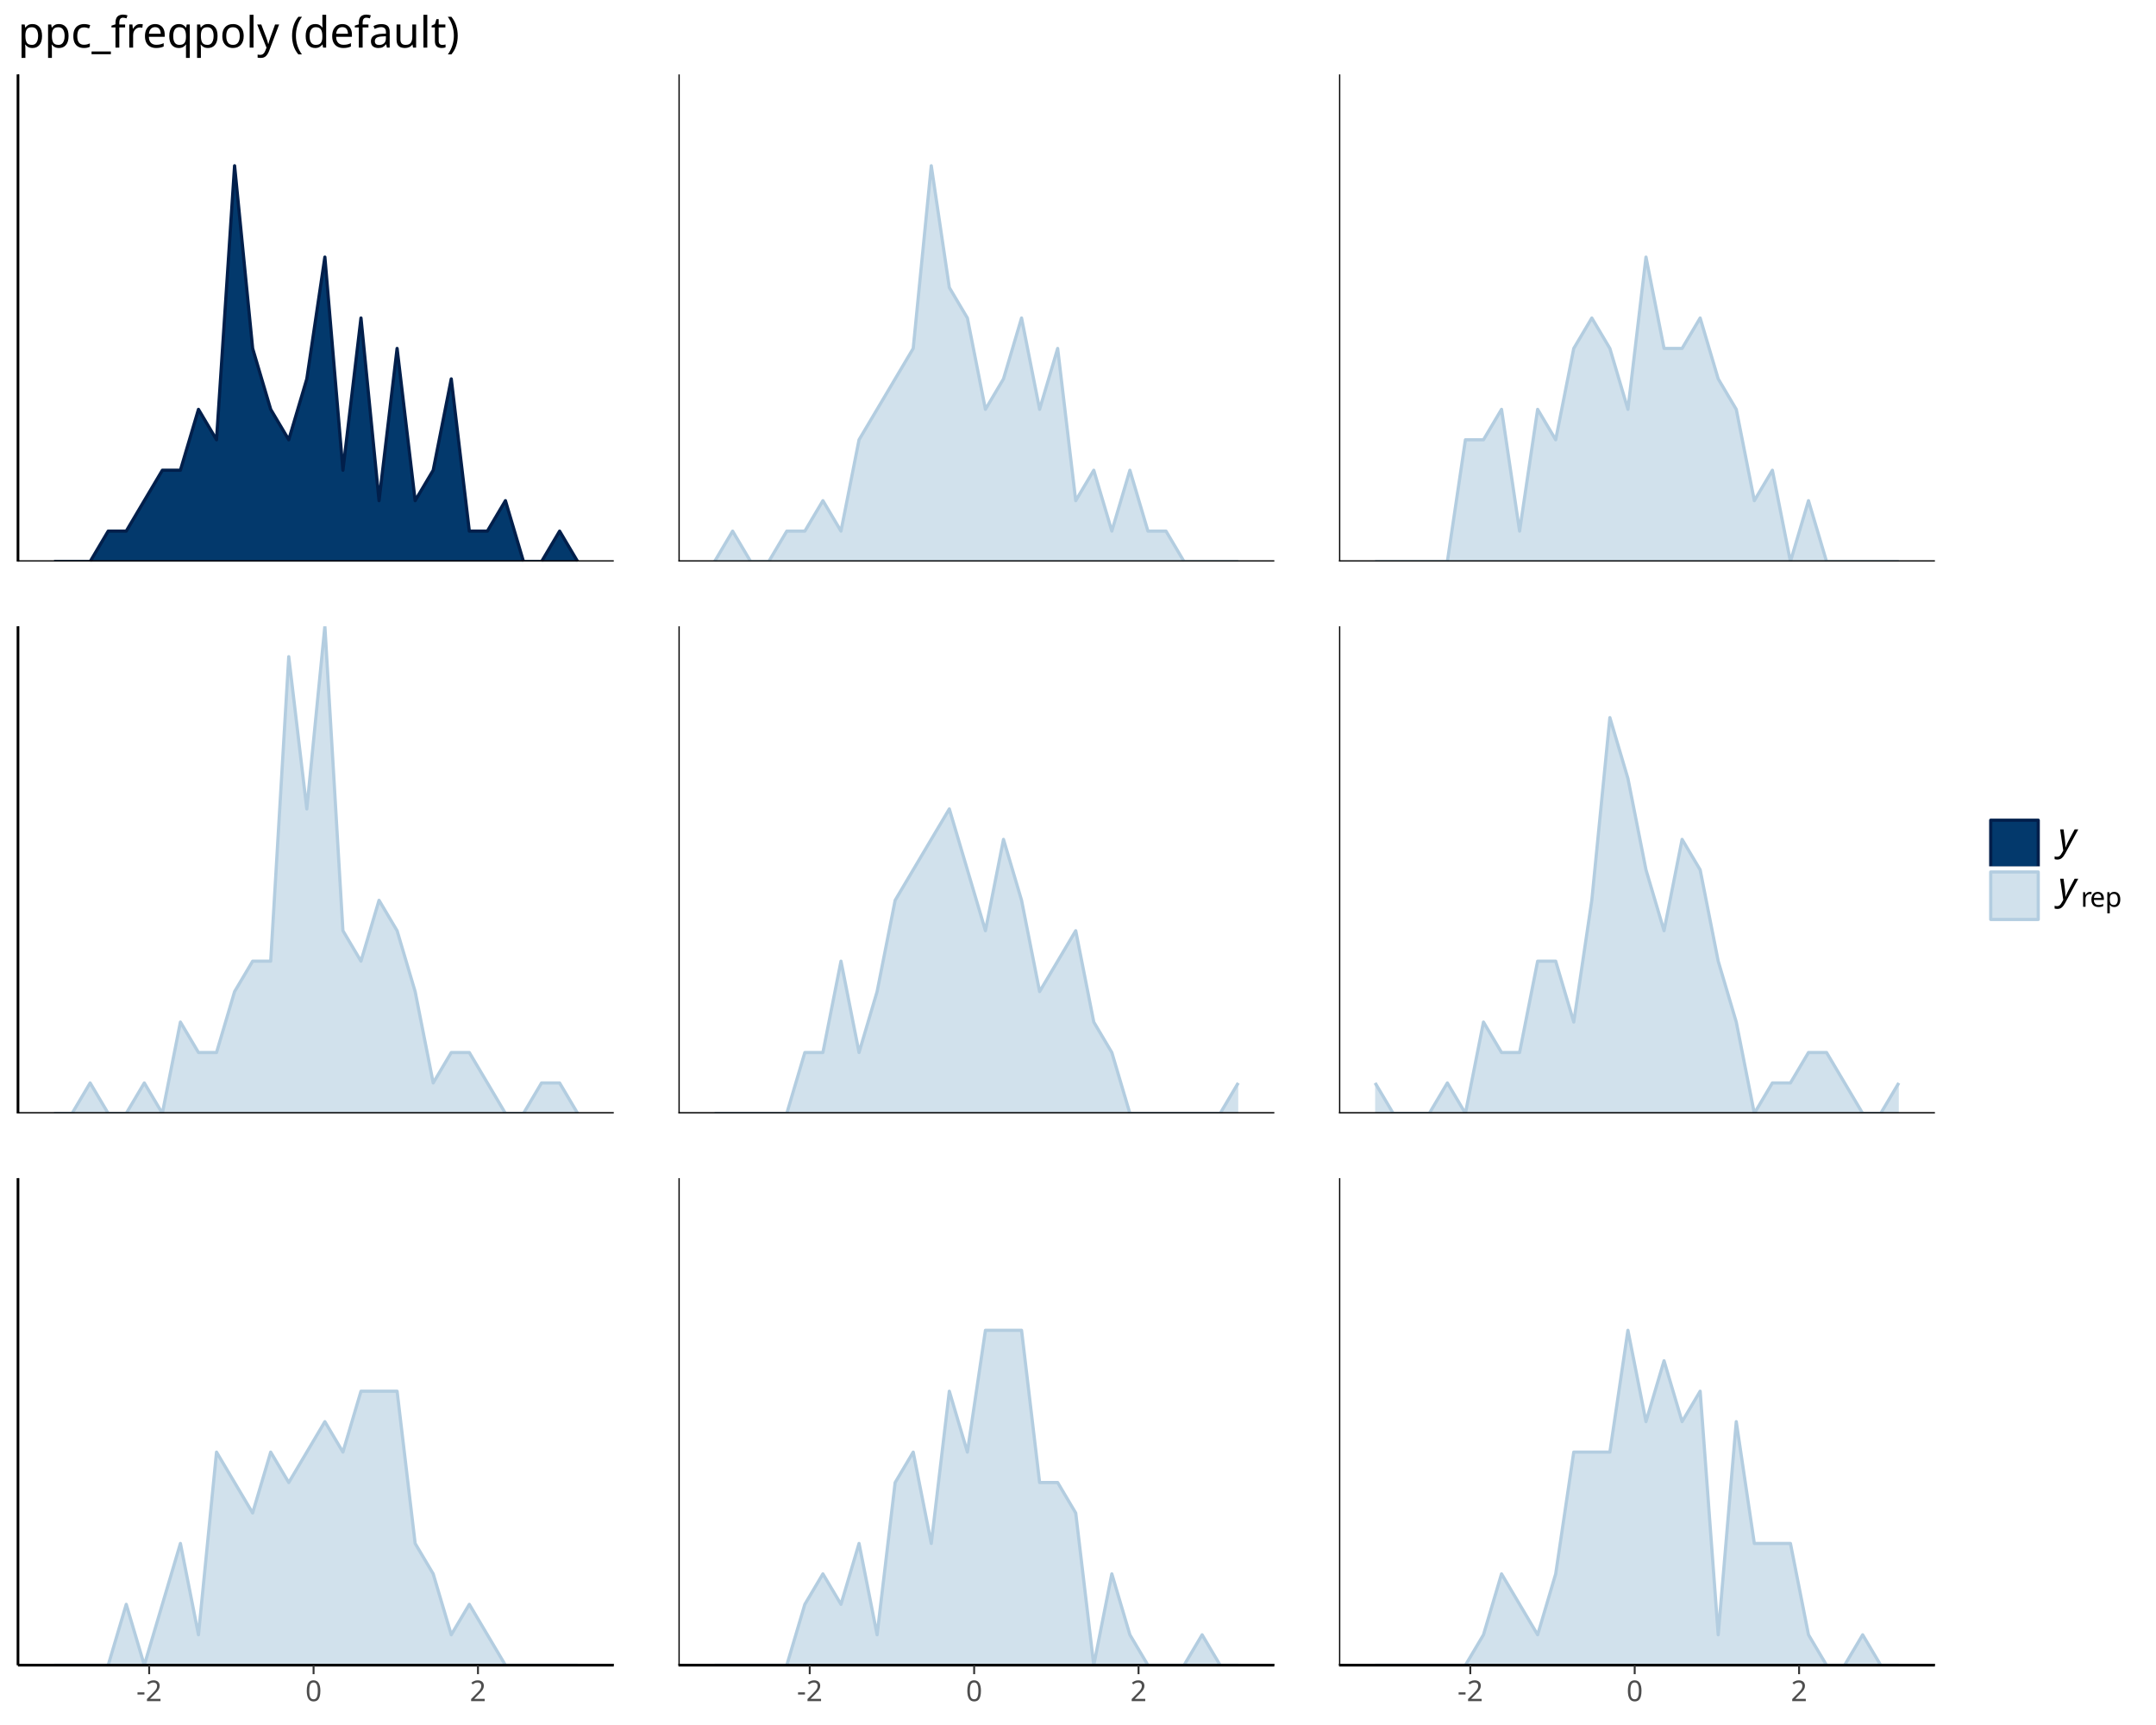
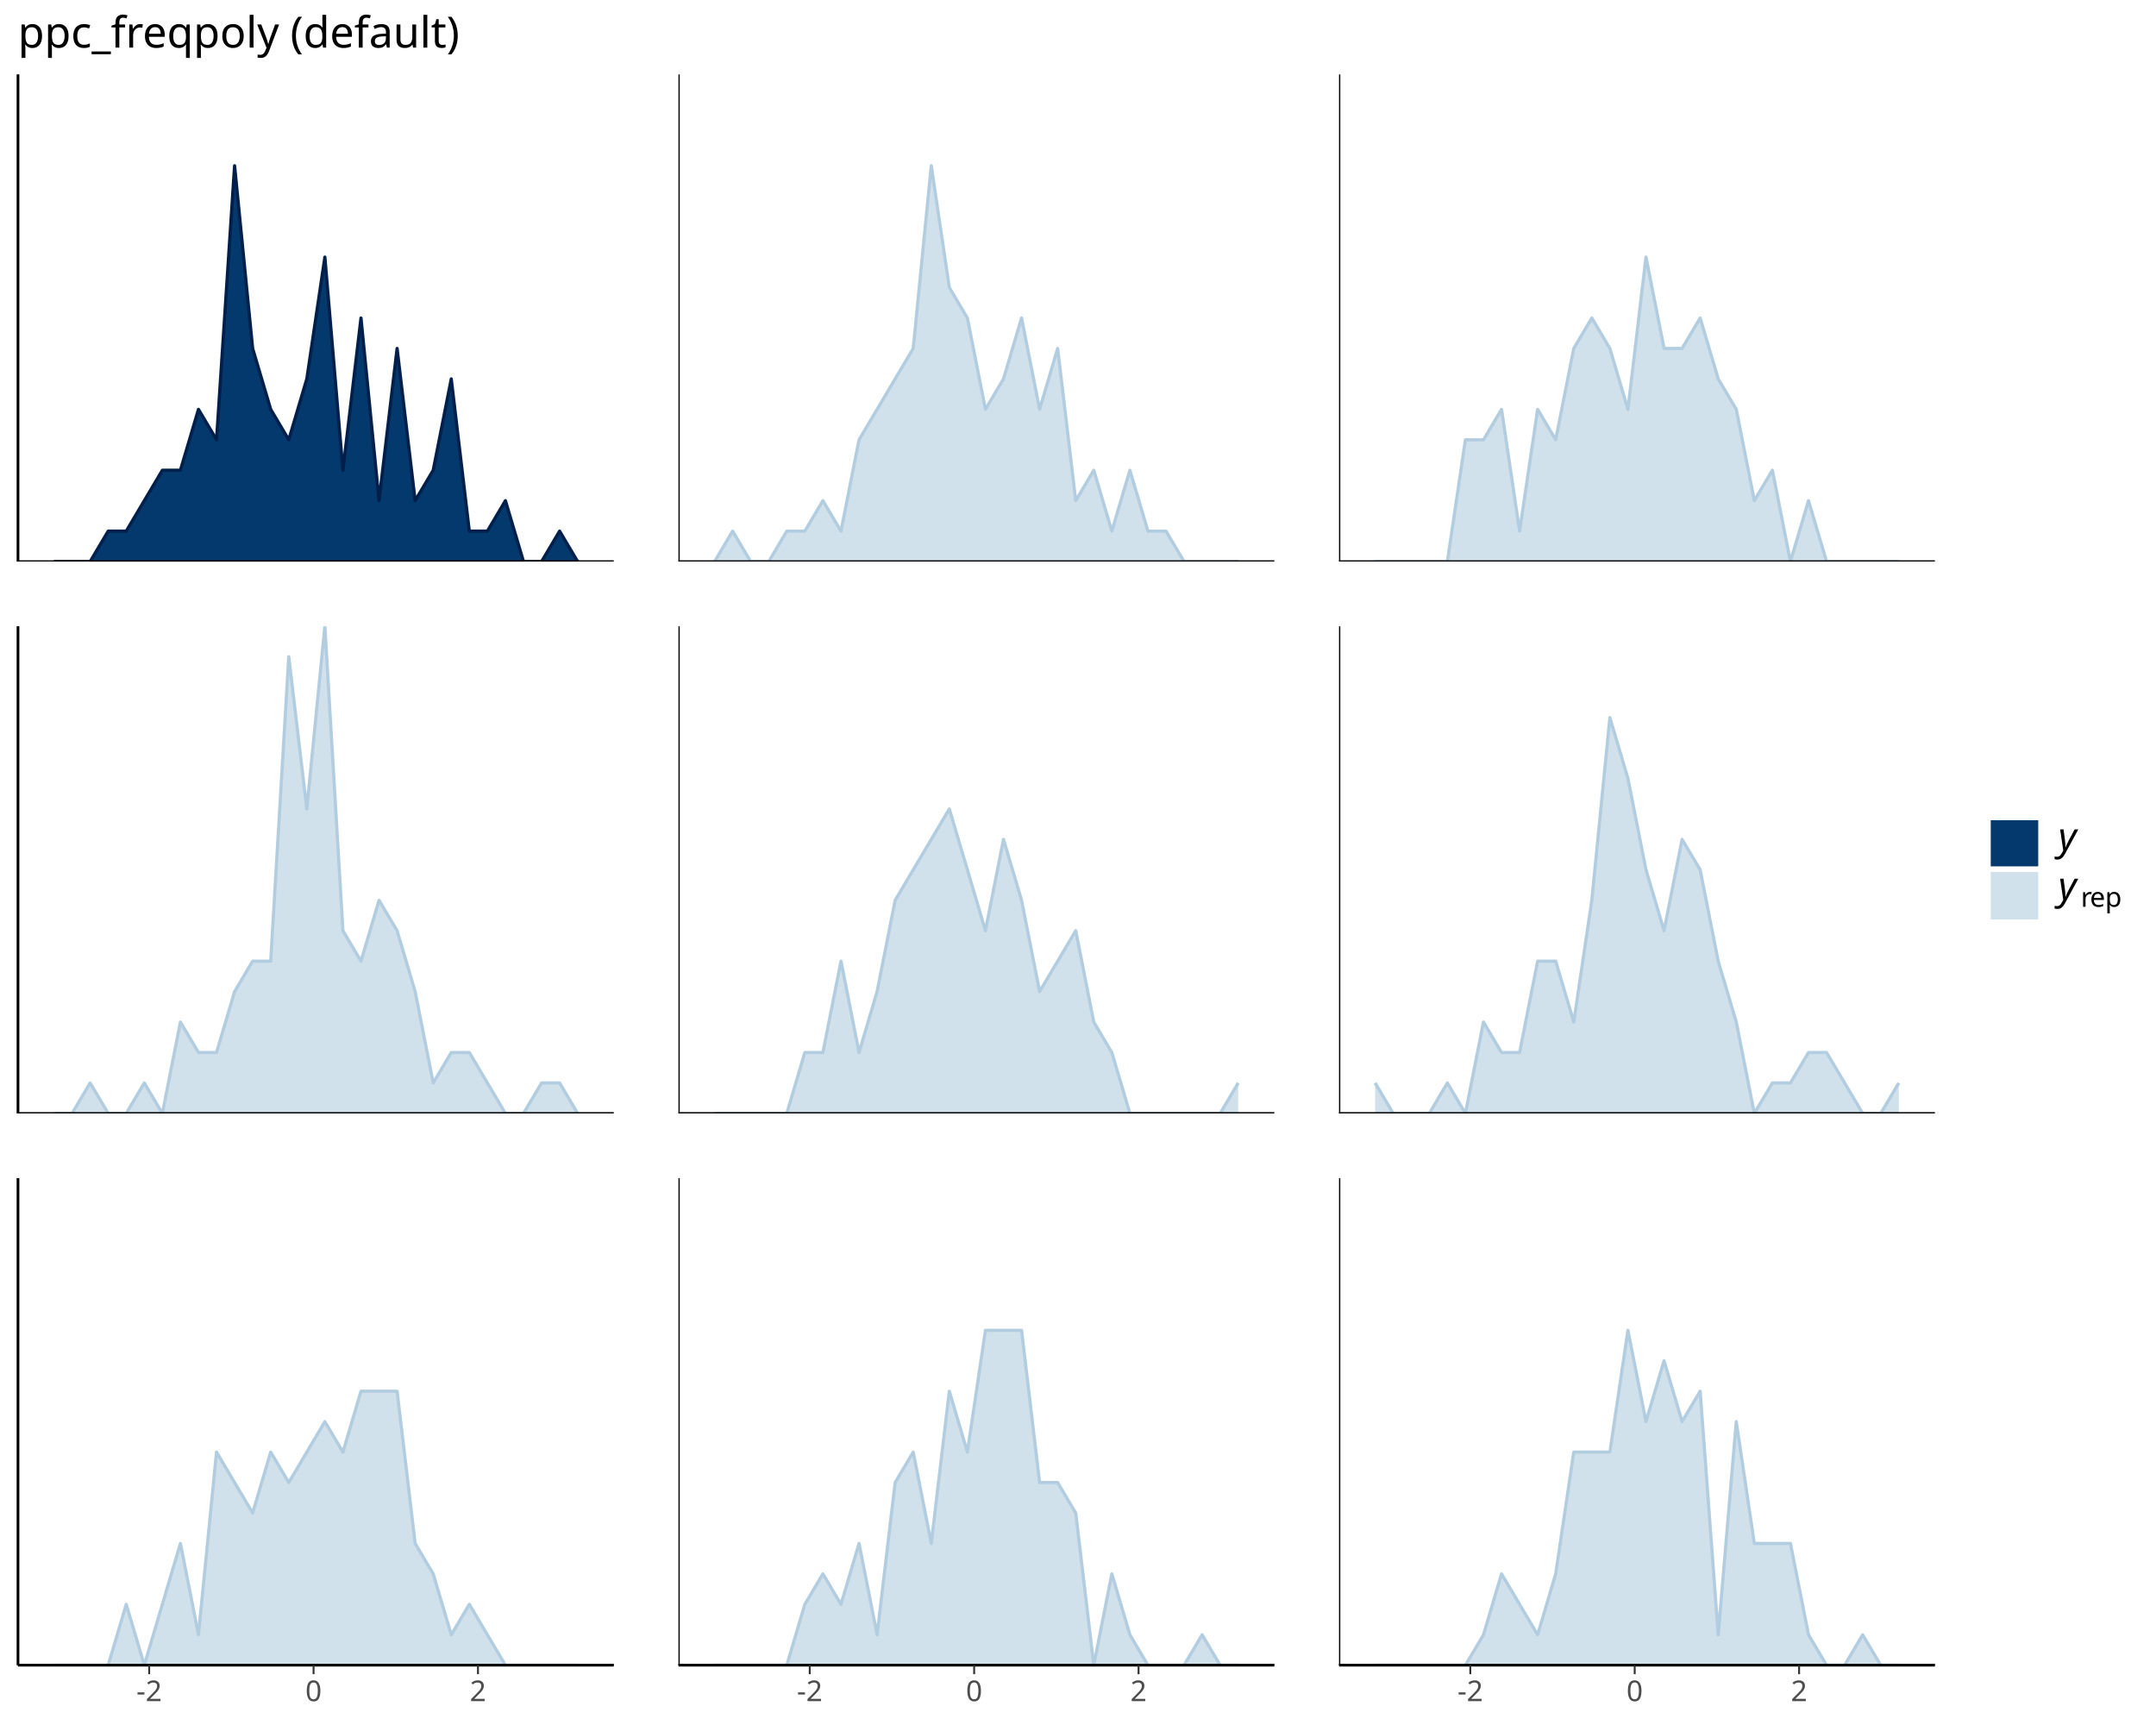
<svg xmlns="http://www.w3.org/2000/svg" class="svglite" data-engine-version="2.0" width="720.00pt" height="576.00pt" viewBox="0 0 720.00 576.00">
  <defs>
    <style type="text/css">
    .svglite line, .svglite polyline, .svglite polygon, .svglite path, .svglite rect, .svglite circle {
      fill: none;
      stroke: #000000;
      stroke-linecap: round;
      stroke-linejoin: round;
      stroke-miterlimit: 10.00;
    }
  </style>
  </defs>
  <rect width="100%" height="100%" style="stroke: none; fill: #FFFFFF;" />
  <defs>
    <clipPath id="cpMC4wMHw3MjAuMDB8MC4wMHw1NzYuMDA=">
      <rect x="0.00" y="0.00" width="720.00" height="576.00" />
    </clipPath>
  </defs>
  <g clip-path="url(#cpMC4wMHw3MjAuMDB8MC4wMHw1NzYuMDA=)">
</g>
  <defs>
    <clipPath id="cpNS45OHwyMDQuOTd8MjQuODV8MTg3LjUy">
      <rect x="5.98" y="24.85" width="199.00" height="162.66" />
    </clipPath>
  </defs>
  <g clip-path="url(#cpNS45OHwyMDQuOTd8MjQuODV8MTg3LjUy)">
    <polygon points="18.04,187.52 24.07,187.52 30.10,187.52 36.13,177.35 42.16,177.35 48.19,167.18 54.22,157.02 60.25,157.02 66.28,136.69 72.31,146.85 78.34,55.35 84.37,116.35 90.40,136.69 96.43,146.85 102.46,126.52 108.49,85.85 114.52,157.02 120.55,106.19 126.58,167.18 132.61,116.35 138.64,167.18 144.67,157.02 150.70,126.52 156.73,177.35 162.76,177.35 168.79,167.18 174.82,187.52 180.85,187.52 186.88,177.35 192.91,187.52 192.91,187.52 186.88,187.52 180.85,187.52 174.82,187.52 168.79,187.52 162.76,187.52 156.73,187.52 150.70,187.52 144.67,187.52 138.64,187.52 132.61,187.52 126.58,187.52 120.55,187.52 114.52,187.52 108.49,187.52 102.46,187.52 96.43,187.52 90.40,187.52 84.37,187.52 78.34,187.52 72.31,187.52 66.28,187.52 60.25,187.52 54.22,187.52 48.19,187.52 42.16,187.52 36.13,187.52 30.10,187.52 24.07,187.52 18.04,187.52 " style="stroke-width: 0.00; stroke: none; stroke-linecap: butt; fill: #03396C;" />
    <polyline points="18.04,187.52 24.07,187.52 30.10,187.52 36.13,177.35 42.16,177.35 48.19,167.18 54.22,157.02 60.25,157.02 66.28,136.69 72.31,146.85 78.34,55.35 84.37,116.35 90.40,136.69 96.43,146.85 102.46,126.52 108.49,85.85 114.52,157.02 120.55,106.19 126.58,167.18 132.61,116.35 138.64,167.18 144.67,157.02 150.70,126.52 156.73,177.35 162.76,177.35 168.79,167.18 174.82,187.52 180.85,187.52 186.88,177.35 192.91,187.52 " style="stroke-width: 1.07; stroke: #011F4B; stroke-linecap: butt;" />
    <line x1="5.98" y1="187.52" x2="204.97" y2="187.52" style="stroke-width: 0.85; stroke-linecap: butt;" />
    <line x1="5.98" y1="187.52" x2="5.98" y2="24.85" style="stroke-width: 0.85; stroke-linecap: butt;" />
  </g>
  <g clip-path="url(#cpMC4wMHw3MjAuMDB8MC4wMHw1NzYuMDA=)">
</g>
  <defs>
    <clipPath id="cpNS45OHwyMDQuOTd8MjA5LjEyfDM3MS43OA==">
      <rect x="5.98" y="209.12" width="199.00" height="162.66" />
    </clipPath>
  </defs>
  <g clip-path="url(#cpNS45OHwyMDQuOTd8MjA5LjEyfDM3MS43OA==)">
    <polygon points="18.04,371.78 24.07,371.78 30.10,361.61 36.13,371.78 42.16,371.78 48.19,361.61 54.22,371.78 60.25,341.28 66.28,351.45 72.31,351.45 78.34,331.11 84.37,320.95 90.40,320.95 96.43,219.28 102.46,270.12 108.49,209.12 114.52,310.78 120.55,320.95 126.58,300.62 132.61,310.78 138.64,331.11 144.67,361.61 150.70,351.45 156.73,351.45 162.76,361.61 168.79,371.78 174.82,371.78 180.85,361.61 186.88,361.61 192.91,371.78 192.91,371.78 186.88,371.78 180.85,371.78 174.82,371.78 168.79,371.78 162.76,371.78 156.73,371.78 150.70,371.78 144.67,371.78 138.64,371.78 132.61,371.78 126.58,371.78 120.55,371.78 114.52,371.78 108.49,371.78 102.46,371.78 96.43,371.78 90.40,371.78 84.37,371.78 78.34,371.78 72.31,371.78 66.28,371.78 60.25,371.78 54.22,371.78 48.19,371.78 42.16,371.78 36.13,371.78 30.10,371.78 24.07,371.78 18.04,371.78 " style="stroke-width: 0.00; stroke: none; stroke-linecap: butt; fill: #D1E1EC;" />
    <polyline points="18.04,371.78 24.07,371.78 30.10,361.61 36.13,371.78 42.16,371.78 48.19,361.61 54.22,371.78 60.25,341.28 66.28,351.45 72.31,351.45 78.34,331.11 84.37,320.95 90.40,320.95 96.43,219.28 102.46,270.12 108.49,209.12 114.52,310.78 120.55,320.95 126.58,300.62 132.61,310.78 138.64,331.11 144.67,361.61 150.70,351.45 156.73,351.45 162.76,361.61 168.79,371.78 174.82,371.78 180.85,361.61 186.88,361.61 192.91,371.78 " style="stroke-width: 1.07; stroke: #B3CDE0; stroke-linecap: butt;" />
    <line x1="5.98" y1="371.78" x2="204.97" y2="371.78" style="stroke-width: 0.85; stroke-linecap: butt;" />
    <line x1="5.98" y1="371.78" x2="5.98" y2="209.12" style="stroke-width: 0.85; stroke-linecap: butt;" />
  </g>
  <g clip-path="url(#cpMC4wMHw3MjAuMDB8MC4wMHw1NzYuMDA=)">
</g>
  <defs>
    <clipPath id="cpNS45OHwyMDQuOTd8MzkzLjM4fDU1Ni4wNA==">
      <rect x="5.98" y="393.38" width="199.00" height="162.66" />
    </clipPath>
  </defs>
  <g clip-path="url(#cpNS45OHwyMDQuOTd8MzkzLjM4fDU1Ni4wNA==)">
    <polygon points="18.04,556.04 24.07,556.04 30.10,556.04 36.13,556.04 42.16,535.71 48.19,556.04 54.22,535.71 60.25,515.38 66.28,545.88 72.31,484.88 78.34,495.04 84.37,505.21 90.40,484.88 96.43,495.04 102.46,484.88 108.49,474.71 114.52,484.88 120.55,464.55 126.58,464.55 132.61,464.55 138.64,515.38 144.67,525.54 150.70,545.88 156.73,535.71 162.76,545.88 168.79,556.04 174.82,556.04 180.85,556.04 186.88,556.04 192.91,556.04 192.91,556.04 186.88,556.04 180.85,556.04 174.82,556.04 168.79,556.04 162.76,556.04 156.73,556.04 150.70,556.04 144.67,556.04 138.64,556.04 132.61,556.04 126.58,556.04 120.55,556.04 114.52,556.04 108.49,556.04 102.46,556.04 96.43,556.04 90.40,556.04 84.37,556.04 78.34,556.04 72.31,556.04 66.28,556.04 60.25,556.04 54.22,556.04 48.19,556.04 42.16,556.04 36.13,556.04 30.10,556.04 24.07,556.04 18.04,556.04 " style="stroke-width: 0.00; stroke: none; stroke-linecap: butt; fill: #D1E1EC;" />
    <polyline points="18.04,556.04 24.07,556.04 30.10,556.04 36.13,556.04 42.16,535.71 48.19,556.04 54.22,535.71 60.25,515.38 66.28,545.88 72.31,484.88 78.34,495.04 84.37,505.21 90.40,484.88 96.43,495.04 102.46,484.88 108.49,474.71 114.52,484.88 120.55,464.55 126.58,464.55 132.61,464.55 138.64,515.38 144.67,525.54 150.70,545.88 156.73,535.71 162.76,545.88 168.79,556.04 174.82,556.04 180.85,556.04 186.88,556.04 192.91,556.04 " style="stroke-width: 1.07; stroke: #B3CDE0; stroke-linecap: butt;" />
    <line x1="5.98" y1="556.04" x2="204.97" y2="556.04" style="stroke-width: 0.85; stroke-linecap: butt;" />
    <line x1="5.98" y1="556.04" x2="5.98" y2="393.38" style="stroke-width: 0.85; stroke-linecap: butt;" />
  </g>
  <g clip-path="url(#cpMC4wMHw3MjAuMDB8MC4wMHw1NzYuMDA=)">
</g>
  <defs>
    <clipPath id="cpMjI2LjU3fDQyNS41N3wyNC44NXwxODcuNTI=">
      <rect x="226.57" y="24.85" width="199.00" height="162.66" />
    </clipPath>
  </defs>
  <g clip-path="url(#cpMjI2LjU3fDQyNS41N3wyNC44NXwxODcuNTI=)">
    <polygon points="238.63,187.52 244.66,177.35 250.69,187.52 256.72,187.52 262.75,177.35 268.78,177.35 274.81,167.18 280.85,177.35 286.88,146.85 292.91,136.69 298.94,126.52 304.97,116.35 311.00,55.35 317.03,96.02 323.06,106.19 329.09,136.69 335.12,126.52 341.15,106.19 347.18,136.69 353.21,116.35 359.24,167.18 365.27,157.02 371.30,177.35 377.33,157.02 383.36,177.35 389.39,177.35 395.42,187.52 401.45,187.52 407.48,187.52 413.51,187.52 413.51,187.52 407.48,187.52 401.45,187.52 395.42,187.52 389.39,187.52 383.36,187.52 377.33,187.52 371.30,187.52 365.27,187.52 359.24,187.52 353.21,187.52 347.18,187.52 341.15,187.52 335.12,187.52 329.09,187.52 323.06,187.52 317.03,187.52 311.00,187.52 304.97,187.52 298.94,187.52 292.91,187.52 286.88,187.52 280.85,187.52 274.81,187.52 268.78,187.52 262.75,187.52 256.72,187.52 250.69,187.52 244.66,187.52 238.63,187.52 " style="stroke-width: 0.00; stroke: none; stroke-linecap: butt; fill: #D1E1EC;" />
    <polyline points="238.63,187.52 244.66,177.35 250.69,187.52 256.72,187.52 262.75,177.35 268.78,177.35 274.81,167.18 280.85,177.35 286.88,146.85 292.91,136.69 298.94,126.52 304.97,116.35 311.00,55.35 317.03,96.02 323.06,106.19 329.09,136.69 335.12,126.52 341.15,106.19 347.18,136.69 353.21,116.35 359.24,167.18 365.27,157.02 371.30,177.35 377.33,157.02 383.36,177.35 389.39,177.35 395.42,187.52 401.45,187.52 407.48,187.52 413.51,187.52 " style="stroke-width: 1.07; stroke: #B3CDE0; stroke-linecap: butt;" />
    <line x1="226.57" y1="187.52" x2="425.57" y2="187.52" style="stroke-width: 0.85; stroke-linecap: butt;" />
    <line x1="226.57" y1="187.52" x2="226.57" y2="24.85" style="stroke-width: 0.85; stroke-linecap: butt;" />
  </g>
  <g clip-path="url(#cpMC4wMHw3MjAuMDB8MC4wMHw1NzYuMDA=)">
</g>
  <defs>
    <clipPath id="cpMjI2LjU3fDQyNS41N3wyMDkuMTJ8MzcxLjc4">
      <rect x="226.57" y="209.12" width="199.00" height="162.66" />
    </clipPath>
  </defs>
  <g clip-path="url(#cpMjI2LjU3fDQyNS41N3wyMDkuMTJ8MzcxLjc4)">
    <polygon points="238.63,371.78 244.66,371.78 250.69,371.78 256.72,371.78 262.75,371.78 268.78,351.45 274.81,351.45 280.85,320.95 286.88,351.45 292.91,331.11 298.94,300.62 304.97,290.45 311.00,280.28 317.03,270.12 323.06,290.45 329.09,310.78 335.12,280.28 341.15,300.62 347.18,331.11 353.21,320.95 359.24,310.78 365.27,341.28 371.30,351.45 377.33,371.78 383.36,371.78 389.39,371.78 395.42,371.78 401.45,371.78 407.48,371.78 413.51,361.61 413.51,371.78 407.48,371.78 401.45,371.78 395.42,371.78 389.39,371.78 383.36,371.78 377.33,371.78 371.30,371.78 365.27,371.78 359.24,371.78 353.21,371.78 347.18,371.78 341.15,371.78 335.12,371.78 329.09,371.78 323.06,371.78 317.03,371.78 311.00,371.78 304.97,371.78 298.94,371.78 292.91,371.78 286.88,371.78 280.85,371.78 274.81,371.78 268.78,371.78 262.75,371.78 256.72,371.78 250.69,371.78 244.66,371.78 238.63,371.78 " style="stroke-width: 0.00; stroke: none; stroke-linecap: butt; fill: #D1E1EC;" />
    <polyline points="238.63,371.78 244.66,371.78 250.69,371.78 256.72,371.78 262.75,371.78 268.78,351.45 274.81,351.45 280.85,320.95 286.88,351.45 292.91,331.11 298.94,300.62 304.97,290.45 311.00,280.28 317.03,270.12 323.06,290.45 329.09,310.78 335.12,280.28 341.15,300.62 347.18,331.11 353.21,320.95 359.24,310.78 365.27,341.28 371.30,351.45 377.33,371.78 383.36,371.78 389.39,371.78 395.42,371.78 401.45,371.78 407.48,371.78 413.51,361.61 " style="stroke-width: 1.07; stroke: #B3CDE0; stroke-linecap: butt;" />
    <line x1="226.57" y1="371.78" x2="425.57" y2="371.78" style="stroke-width: 0.85; stroke-linecap: butt;" />
    <line x1="226.57" y1="371.78" x2="226.57" y2="209.12" style="stroke-width: 0.85; stroke-linecap: butt;" />
  </g>
  <g clip-path="url(#cpMC4wMHw3MjAuMDB8MC4wMHw1NzYuMDA=)">
</g>
  <defs>
    <clipPath id="cpMjI2LjU3fDQyNS41N3wzOTMuMzh8NTU2LjA0">
      <rect x="226.57" y="393.38" width="199.00" height="162.66" />
    </clipPath>
  </defs>
  <g clip-path="url(#cpMjI2LjU3fDQyNS41N3wzOTMuMzh8NTU2LjA0)">
    <polygon points="238.63,556.04 244.66,556.04 250.69,556.04 256.72,556.04 262.75,556.04 268.78,535.71 274.81,525.54 280.85,535.71 286.88,515.38 292.91,545.88 298.94,495.04 304.97,484.88 311.00,515.38 317.03,464.55 323.06,484.88 329.09,444.21 335.12,444.21 341.15,444.21 347.18,495.04 353.21,495.04 359.24,505.21 365.27,556.04 371.30,525.54 377.33,545.88 383.36,556.04 389.39,556.04 395.42,556.04 401.45,545.88 407.48,556.04 413.51,556.04 413.51,556.04 407.48,556.04 401.45,556.04 395.42,556.04 389.39,556.04 383.36,556.04 377.33,556.04 371.30,556.04 365.27,556.04 359.24,556.04 353.21,556.04 347.18,556.04 341.15,556.04 335.12,556.04 329.09,556.04 323.06,556.04 317.03,556.04 311.00,556.04 304.97,556.04 298.94,556.04 292.91,556.04 286.88,556.04 280.85,556.04 274.81,556.04 268.78,556.04 262.75,556.04 256.72,556.04 250.69,556.04 244.66,556.04 238.63,556.04 " style="stroke-width: 0.00; stroke: none; stroke-linecap: butt; fill: #D1E1EC;" />
    <polyline points="238.63,556.04 244.66,556.04 250.69,556.04 256.72,556.04 262.75,556.04 268.78,535.71 274.81,525.54 280.85,535.71 286.88,515.38 292.91,545.88 298.94,495.04 304.97,484.88 311.00,515.38 317.03,464.55 323.06,484.88 329.09,444.21 335.12,444.21 341.15,444.21 347.18,495.04 353.21,495.04 359.24,505.21 365.27,556.04 371.30,525.54 377.33,545.88 383.36,556.04 389.39,556.04 395.42,556.04 401.45,545.88 407.48,556.04 413.51,556.04 " style="stroke-width: 1.07; stroke: #B3CDE0; stroke-linecap: butt;" />
    <line x1="226.57" y1="556.04" x2="425.57" y2="556.04" style="stroke-width: 0.85; stroke-linecap: butt;" />
    <line x1="226.57" y1="556.04" x2="226.57" y2="393.38" style="stroke-width: 0.85; stroke-linecap: butt;" />
  </g>
  <g clip-path="url(#cpMC4wMHw3MjAuMDB8MC4wMHw1NzYuMDA=)">
</g>
  <defs>
    <clipPath id="cpNDQ3LjE3fDY0Ni4xN3wyNC44NXwxODcuNTI=">
      <rect x="447.17" y="24.85" width="199.00" height="162.66" />
    </clipPath>
  </defs>
  <g clip-path="url(#cpNDQ3LjE3fDY0Ni4xN3wyNC44NXwxODcuNTI=)">
    <polygon points="459.23,187.52 465.26,187.52 471.29,187.52 477.32,187.52 483.35,187.52 489.38,146.85 495.41,146.85 501.44,136.69 507.47,177.35 513.50,136.69 519.53,146.85 525.56,116.35 531.59,106.19 537.62,116.35 543.65,136.69 549.68,85.85 555.71,116.35 561.74,116.35 567.77,106.19 573.80,126.52 579.83,136.69 585.86,167.18 591.89,157.02 597.92,187.52 603.95,167.18 609.98,187.52 616.01,187.52 622.04,187.52 628.07,187.52 634.11,187.52 634.11,187.52 628.07,187.52 622.04,187.52 616.01,187.52 609.98,187.52 603.95,187.52 597.92,187.52 591.89,187.52 585.86,187.52 579.83,187.52 573.80,187.52 567.77,187.52 561.74,187.52 555.71,187.52 549.68,187.52 543.65,187.52 537.62,187.52 531.59,187.52 525.56,187.52 519.53,187.52 513.50,187.52 507.47,187.52 501.44,187.52 495.41,187.52 489.38,187.52 483.35,187.52 477.32,187.52 471.29,187.52 465.26,187.52 459.23,187.52 " style="stroke-width: 0.00; stroke: none; stroke-linecap: butt; fill: #D1E1EC;" />
    <polyline points="459.23,187.52 465.26,187.52 471.29,187.52 477.32,187.52 483.35,187.52 489.38,146.85 495.41,146.85 501.44,136.69 507.47,177.35 513.50,136.69 519.53,146.85 525.56,116.35 531.59,106.19 537.62,116.35 543.65,136.69 549.68,85.85 555.71,116.35 561.74,116.35 567.77,106.19 573.80,126.52 579.83,136.69 585.86,167.18 591.89,157.02 597.92,187.52 603.95,167.18 609.98,187.52 616.01,187.52 622.04,187.52 628.07,187.52 634.11,187.52 " style="stroke-width: 1.07; stroke: #B3CDE0; stroke-linecap: butt;" />
    <line x1="447.17" y1="187.52" x2="646.17" y2="187.52" style="stroke-width: 0.85; stroke-linecap: butt;" />
    <line x1="447.17" y1="187.52" x2="447.17" y2="24.85" style="stroke-width: 0.85; stroke-linecap: butt;" />
  </g>
  <g clip-path="url(#cpMC4wMHw3MjAuMDB8MC4wMHw1NzYuMDA=)">
</g>
  <defs>
    <clipPath id="cpNDQ3LjE3fDY0Ni4xN3wyMDkuMTJ8MzcxLjc4">
      <rect x="447.17" y="209.12" width="199.00" height="162.66" />
    </clipPath>
  </defs>
  <g clip-path="url(#cpNDQ3LjE3fDY0Ni4xN3wyMDkuMTJ8MzcxLjc4)">
    <polygon points="459.23,361.61 465.26,371.78 471.29,371.78 477.32,371.78 483.35,361.61 489.38,371.78 495.41,341.28 501.44,351.45 507.47,351.45 513.50,320.95 519.53,320.95 525.56,341.28 531.59,300.62 537.62,239.62 543.65,259.95 549.68,290.45 555.71,310.78 561.74,280.28 567.77,290.45 573.80,320.95 579.83,341.28 585.86,371.78 591.89,361.61 597.92,361.61 603.95,351.45 609.98,351.45 616.01,361.61 622.04,371.78 628.07,371.78 634.11,361.61 634.11,371.78 628.07,371.78 622.04,371.78 616.01,371.78 609.98,371.78 603.95,371.78 597.92,371.78 591.89,371.78 585.86,371.78 579.83,371.78 573.80,371.78 567.77,371.78 561.74,371.78 555.71,371.78 549.68,371.78 543.65,371.78 537.62,371.78 531.59,371.78 525.56,371.78 519.53,371.78 513.50,371.78 507.47,371.78 501.44,371.78 495.41,371.78 489.38,371.78 483.35,371.78 477.32,371.78 471.29,371.78 465.26,371.78 459.23,371.78 " style="stroke-width: 0.00; stroke: none; stroke-linecap: butt; fill: #D1E1EC;" />
    <polyline points="459.23,361.61 465.26,371.78 471.29,371.78 477.32,371.78 483.35,361.61 489.38,371.78 495.41,341.28 501.44,351.45 507.47,351.45 513.50,320.95 519.53,320.95 525.56,341.28 531.59,300.62 537.62,239.62 543.65,259.95 549.68,290.45 555.71,310.78 561.74,280.28 567.77,290.45 573.80,320.95 579.83,341.28 585.86,371.78 591.89,361.61 597.92,361.61 603.95,351.45 609.98,351.45 616.01,361.61 622.04,371.78 628.07,371.78 634.11,361.61 " style="stroke-width: 1.07; stroke: #B3CDE0; stroke-linecap: butt;" />
    <line x1="447.17" y1="371.78" x2="646.17" y2="371.78" style="stroke-width: 0.85; stroke-linecap: butt;" />
    <line x1="447.17" y1="371.78" x2="447.17" y2="209.12" style="stroke-width: 0.85; stroke-linecap: butt;" />
  </g>
  <g clip-path="url(#cpMC4wMHw3MjAuMDB8MC4wMHw1NzYuMDA=)">
</g>
  <defs>
    <clipPath id="cpNDQ3LjE3fDY0Ni4xN3wzOTMuMzh8NTU2LjA0">
      <rect x="447.17" y="393.38" width="199.00" height="162.66" />
    </clipPath>
  </defs>
  <g clip-path="url(#cpNDQ3LjE3fDY0Ni4xN3wzOTMuMzh8NTU2LjA0)">
    <polygon points="459.23,556.04 465.26,556.04 471.29,556.04 477.32,556.04 483.35,556.04 489.38,556.04 495.41,545.88 501.44,525.54 507.47,535.71 513.50,545.88 519.53,525.54 525.56,484.88 531.59,484.88 537.62,484.88 543.65,444.21 549.68,474.71 555.71,454.38 561.74,474.71 567.77,464.55 573.80,545.88 579.83,474.71 585.86,515.38 591.89,515.38 597.92,515.38 603.95,545.88 609.98,556.04 616.01,556.04 622.04,545.88 628.07,556.04 634.11,556.04 634.11,556.04 628.07,556.04 622.04,556.04 616.01,556.04 609.98,556.04 603.95,556.04 597.92,556.04 591.89,556.04 585.86,556.04 579.83,556.04 573.80,556.04 567.77,556.04 561.74,556.04 555.71,556.04 549.68,556.04 543.65,556.04 537.62,556.04 531.59,556.04 525.56,556.04 519.53,556.04 513.50,556.04 507.47,556.04 501.44,556.04 495.41,556.04 489.38,556.04 483.35,556.04 477.32,556.04 471.29,556.04 465.26,556.04 459.23,556.04 " style="stroke-width: 0.00; stroke: none; stroke-linecap: butt; fill: #D1E1EC;" />
    <polyline points="459.23,556.04 465.26,556.04 471.29,556.04 477.32,556.04 483.35,556.04 489.38,556.04 495.41,545.88 501.44,525.54 507.47,535.71 513.50,545.88 519.53,525.54 525.56,484.88 531.59,484.88 537.62,484.88 543.65,444.21 549.68,474.71 555.71,454.38 561.74,474.71 567.77,464.55 573.80,545.88 579.83,474.71 585.86,515.38 591.89,515.38 597.92,515.38 603.95,545.88 609.98,556.04 616.01,556.04 622.04,545.88 628.07,556.04 634.11,556.04 " style="stroke-width: 1.07; stroke: #B3CDE0; stroke-linecap: butt;" />
    <line x1="447.17" y1="556.04" x2="646.17" y2="556.04" style="stroke-width: 0.85; stroke-linecap: butt;" />
    <line x1="447.17" y1="556.04" x2="447.17" y2="393.38" style="stroke-width: 0.85; stroke-linecap: butt;" />
  </g>
  <g clip-path="url(#cpMC4wMHw3MjAuMDB8MC4wMHw1NzYuMDA=)">
    <polyline points="5.98,556.04 204.97,556.04 " style="stroke-width: 0.85; stroke-linecap: butt;" />
    <polyline points="49.82,559.03 49.82,556.04 " style="stroke-width: 0.64; stroke: #333333; stroke-linecap: butt;" />
    <polyline points="104.72,559.03 104.72,556.04 " style="stroke-width: 0.64; stroke: #333333; stroke-linecap: butt;" />
    <polyline points="159.62,559.03 159.62,556.04 " style="stroke-width: 0.64; stroke: #333333; stroke-linecap: butt;" />
    <text x="49.82" y="568.03" text-anchor="middle" style="font-size: 9.60px; fill: #4D4D4D; font-family: sans;" textLength="8.54px" lengthAdjust="spacingAndGlyphs">-2</text>
    <text x="104.72" y="568.03" text-anchor="middle" style="font-size: 9.60px; fill: #4D4D4D; font-family: sans;" textLength="5.34px" lengthAdjust="spacingAndGlyphs">0</text>
    <text x="159.62" y="568.03" text-anchor="middle" style="font-size: 9.60px; fill: #4D4D4D; font-family: sans;" textLength="5.34px" lengthAdjust="spacingAndGlyphs">2</text>
    <polyline points="226.57,556.04 425.57,556.04 " style="stroke-width: 0.85; stroke-linecap: butt;" />
    <polyline points="270.41,559.03 270.41,556.04 " style="stroke-width: 0.64; stroke: #333333; stroke-linecap: butt;" />
    <polyline points="325.32,559.03 325.32,556.04 " style="stroke-width: 0.64; stroke: #333333; stroke-linecap: butt;" />
    <polyline points="380.22,559.03 380.22,556.04 " style="stroke-width: 0.64; stroke: #333333; stroke-linecap: butt;" />
    <text x="270.41" y="568.03" text-anchor="middle" style="font-size: 9.60px; fill: #4D4D4D; font-family: sans;" textLength="8.54px" lengthAdjust="spacingAndGlyphs">-2</text>
    <text x="325.32" y="568.03" text-anchor="middle" style="font-size: 9.60px; fill: #4D4D4D; font-family: sans;" textLength="5.34px" lengthAdjust="spacingAndGlyphs">0</text>
    <text x="380.22" y="568.03" text-anchor="middle" style="font-size: 9.60px; fill: #4D4D4D; font-family: sans;" textLength="5.34px" lengthAdjust="spacingAndGlyphs">2</text>
    <polyline points="447.17,556.04 646.17,556.04 " style="stroke-width: 0.85; stroke-linecap: butt;" />
    <polyline points="491.01,559.03 491.01,556.04 " style="stroke-width: 0.64; stroke: #333333; stroke-linecap: butt;" />
    <polyline points="545.91,559.03 545.91,556.04 " style="stroke-width: 0.64; stroke: #333333; stroke-linecap: butt;" />
    <polyline points="600.81,559.03 600.81,556.04 " style="stroke-width: 0.64; stroke: #333333; stroke-linecap: butt;" />
    <text x="491.01" y="568.03" text-anchor="middle" style="font-size: 9.60px; fill: #4D4D4D; font-family: sans;" textLength="8.54px" lengthAdjust="spacingAndGlyphs">-2</text>
    <text x="545.91" y="568.03" text-anchor="middle" style="font-size: 9.60px; fill: #4D4D4D; font-family: sans;" textLength="5.34px" lengthAdjust="spacingAndGlyphs">0</text>
    <text x="600.81" y="568.03" text-anchor="middle" style="font-size: 9.60px; fill: #4D4D4D; font-family: sans;" textLength="5.34px" lengthAdjust="spacingAndGlyphs">2</text>
    <polyline points="5.98,187.52 5.98,24.85 " style="stroke-width: 0.85; stroke-linecap: butt;" />
    <polyline points="5.98,371.78 5.98,209.12 " style="stroke-width: 0.85; stroke-linecap: butt;" />
    <polyline points="5.98,556.04 5.98,393.38 " style="stroke-width: 0.85; stroke-linecap: butt;" />
    <rect x="664.10" y="273.17" width="17.28" height="17.28" style="stroke-width: 2.33; stroke: #FFFFFF; fill: #FFFFFF;" />
-     <rect x="664.81" y="273.88" width="15.86" height="15.86" style="stroke-width: 1.07; stroke: #011F4B; stroke-linecap: butt; fill: #03396C;" />
+     <rect x="664.81" y="273.88" width="15.86" height="15.86" style="stroke-width: 1.07; stroke: none; stroke-linecap: butt; fill: #03396C;" />
    <rect x="664.10" y="290.45" width="17.28" height="17.28" style="stroke-width: 2.33; stroke: #FFFFFF; fill: #FFFFFF;" />
-     <rect x="664.81" y="291.16" width="15.86" height="15.86" style="stroke-width: 1.07; stroke: #B3CDE0; stroke-linecap: butt; fill: #D1E1EC;" />
+     <rect x="664.81" y="291.16" width="15.86" height="15.86" style="stroke-width: 1.07; stroke: none; stroke-linecap: butt; fill: #D1E1EC;" />
    <text x="687.36" y="283.90" style="font-size: 13.00px; font-style: italic; font-family: sans;" textLength="6.51px" lengthAdjust="spacingAndGlyphs">y</text>
    <text x="687.36" y="300.38" style="font-size: 13.00px; font-style: italic; font-family: sans;" textLength="6.51px" lengthAdjust="spacingAndGlyphs">y</text>
    <text x="694.89" y="302.78" style="font-size: 9.10px; font-family: sans;" textLength="3.03px" lengthAdjust="spacingAndGlyphs">r</text>
    <text x="697.92" y="302.78" style="font-size: 9.10px; font-family: sans;" textLength="5.06px" lengthAdjust="spacingAndGlyphs">e</text>
    <text x="702.98" y="302.78" style="font-size: 9.10px; font-family: sans;" textLength="5.06px" lengthAdjust="spacingAndGlyphs">p</text>
    <text x="5.98" y="15.89" style="font-size: 14.40px; font-family: sans;" textLength="139.29px" lengthAdjust="spacingAndGlyphs">ppc_freqpoly (default)</text>
  </g>
</svg>
